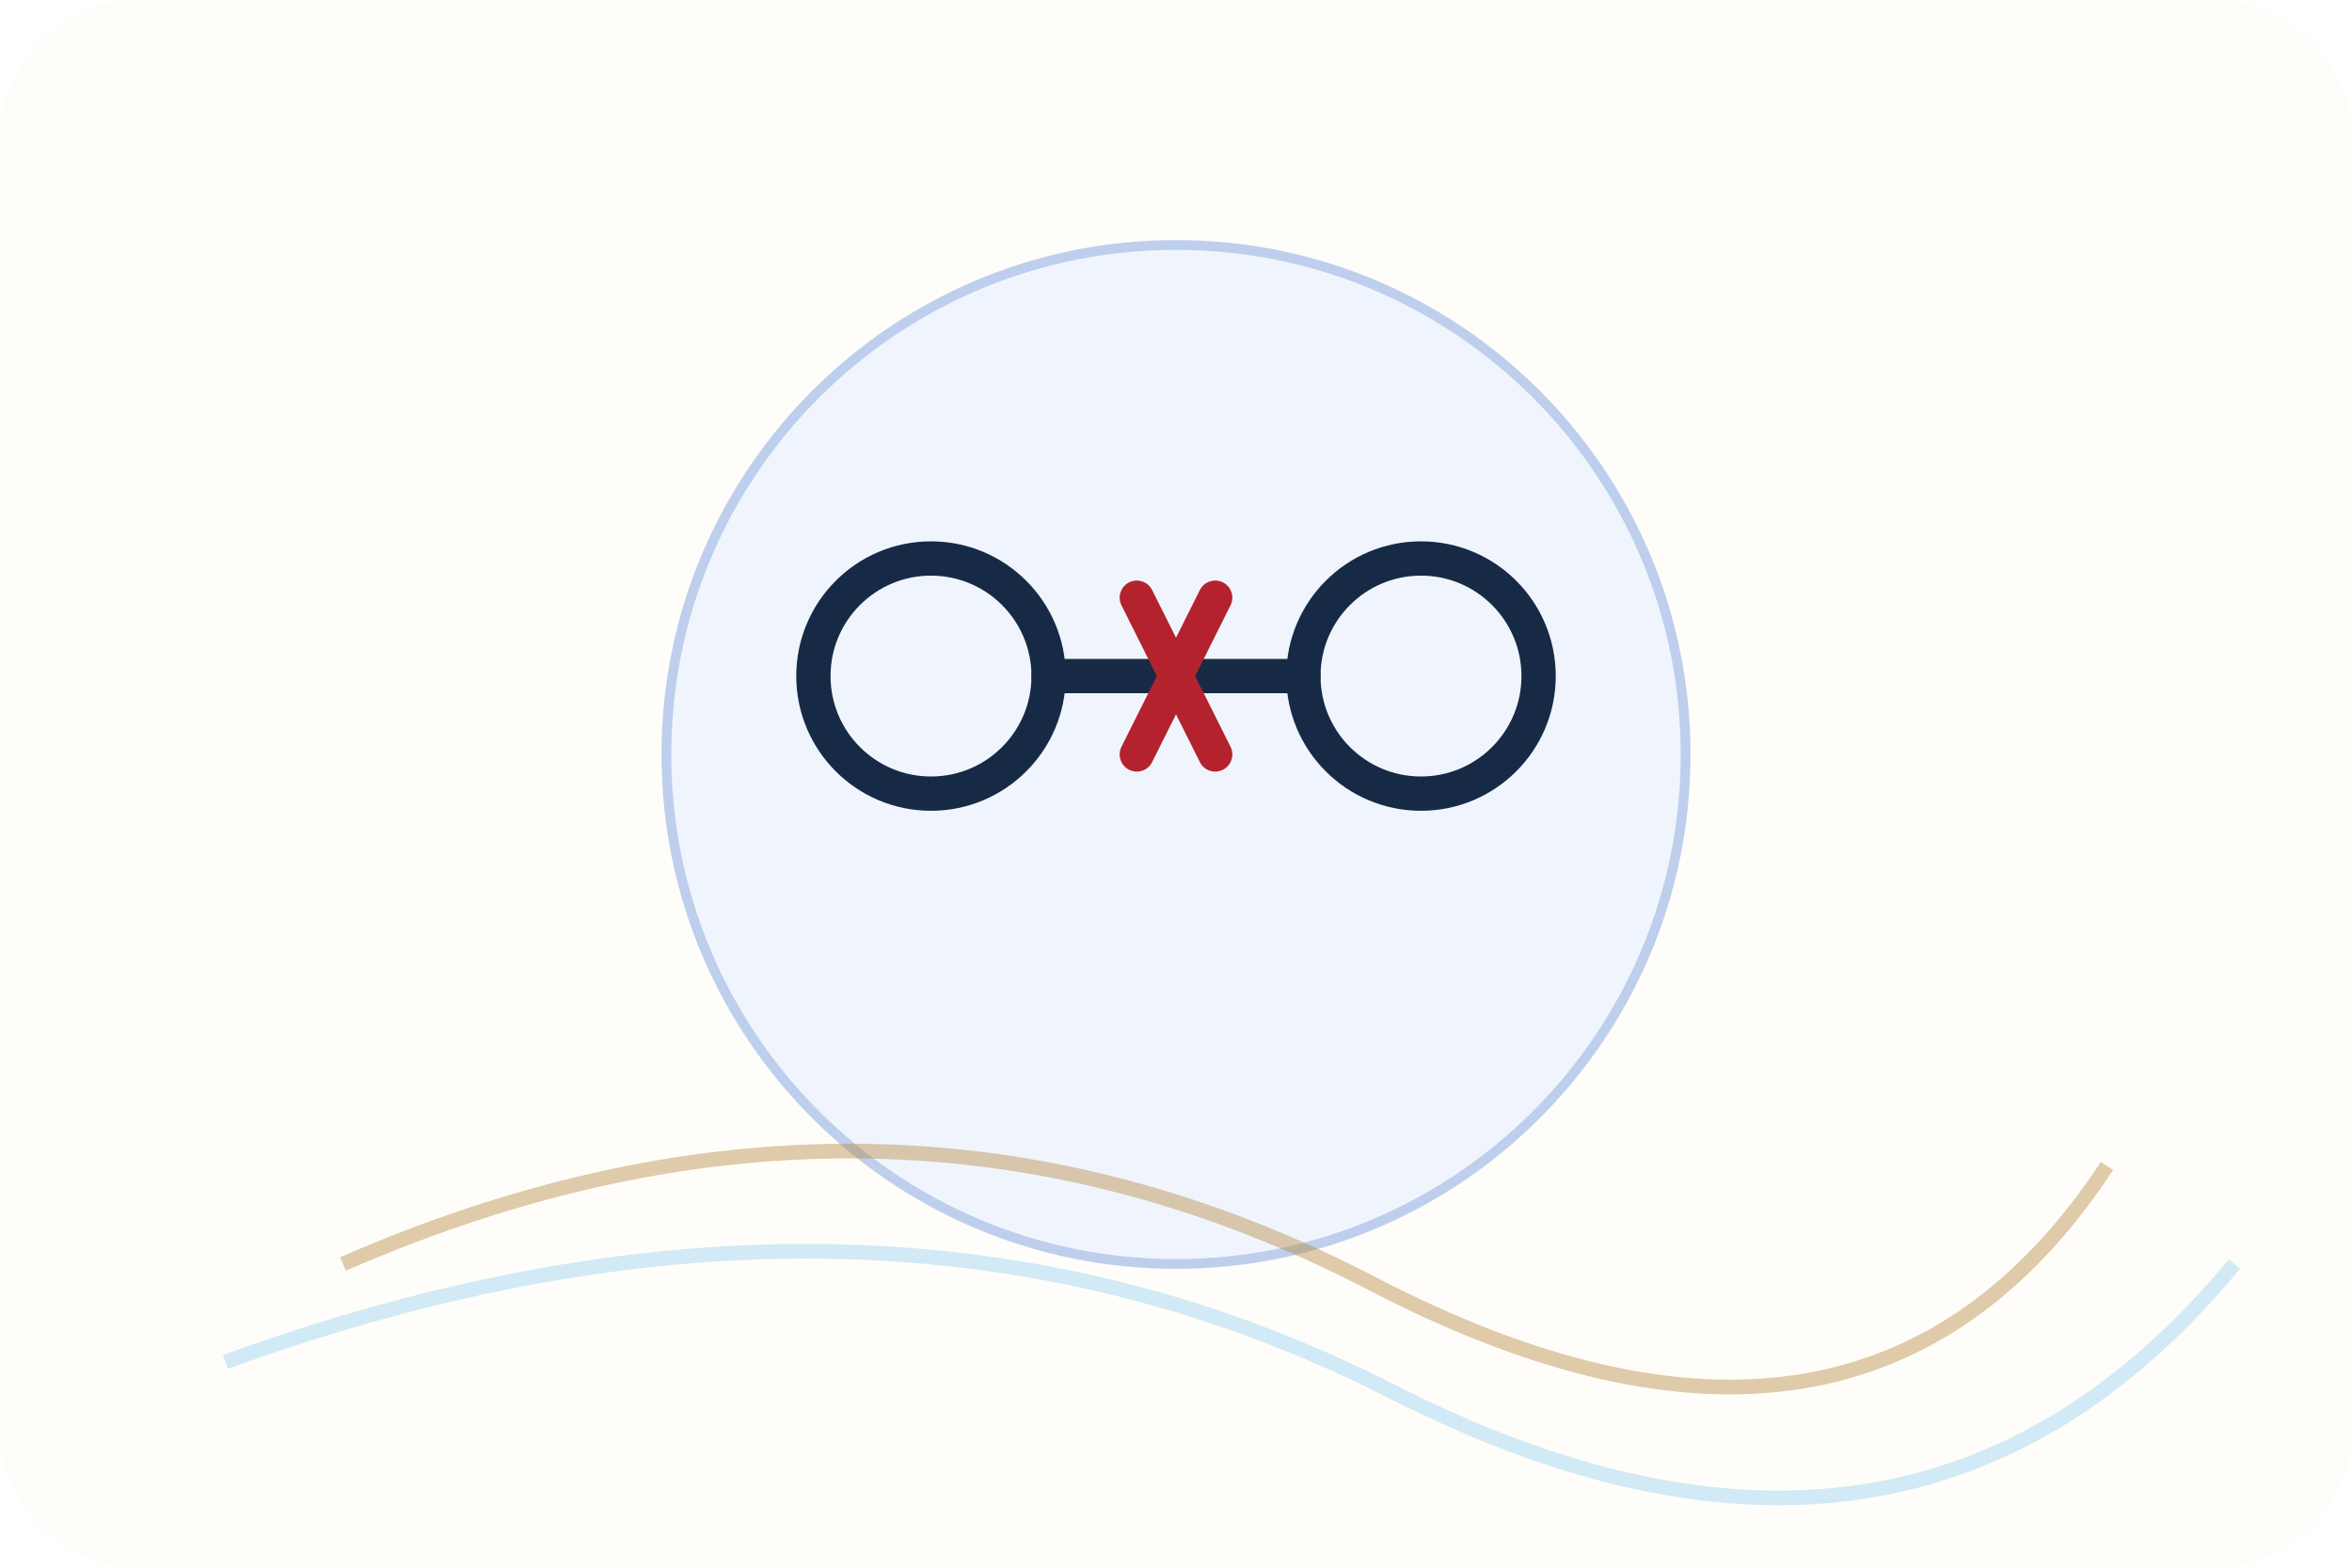
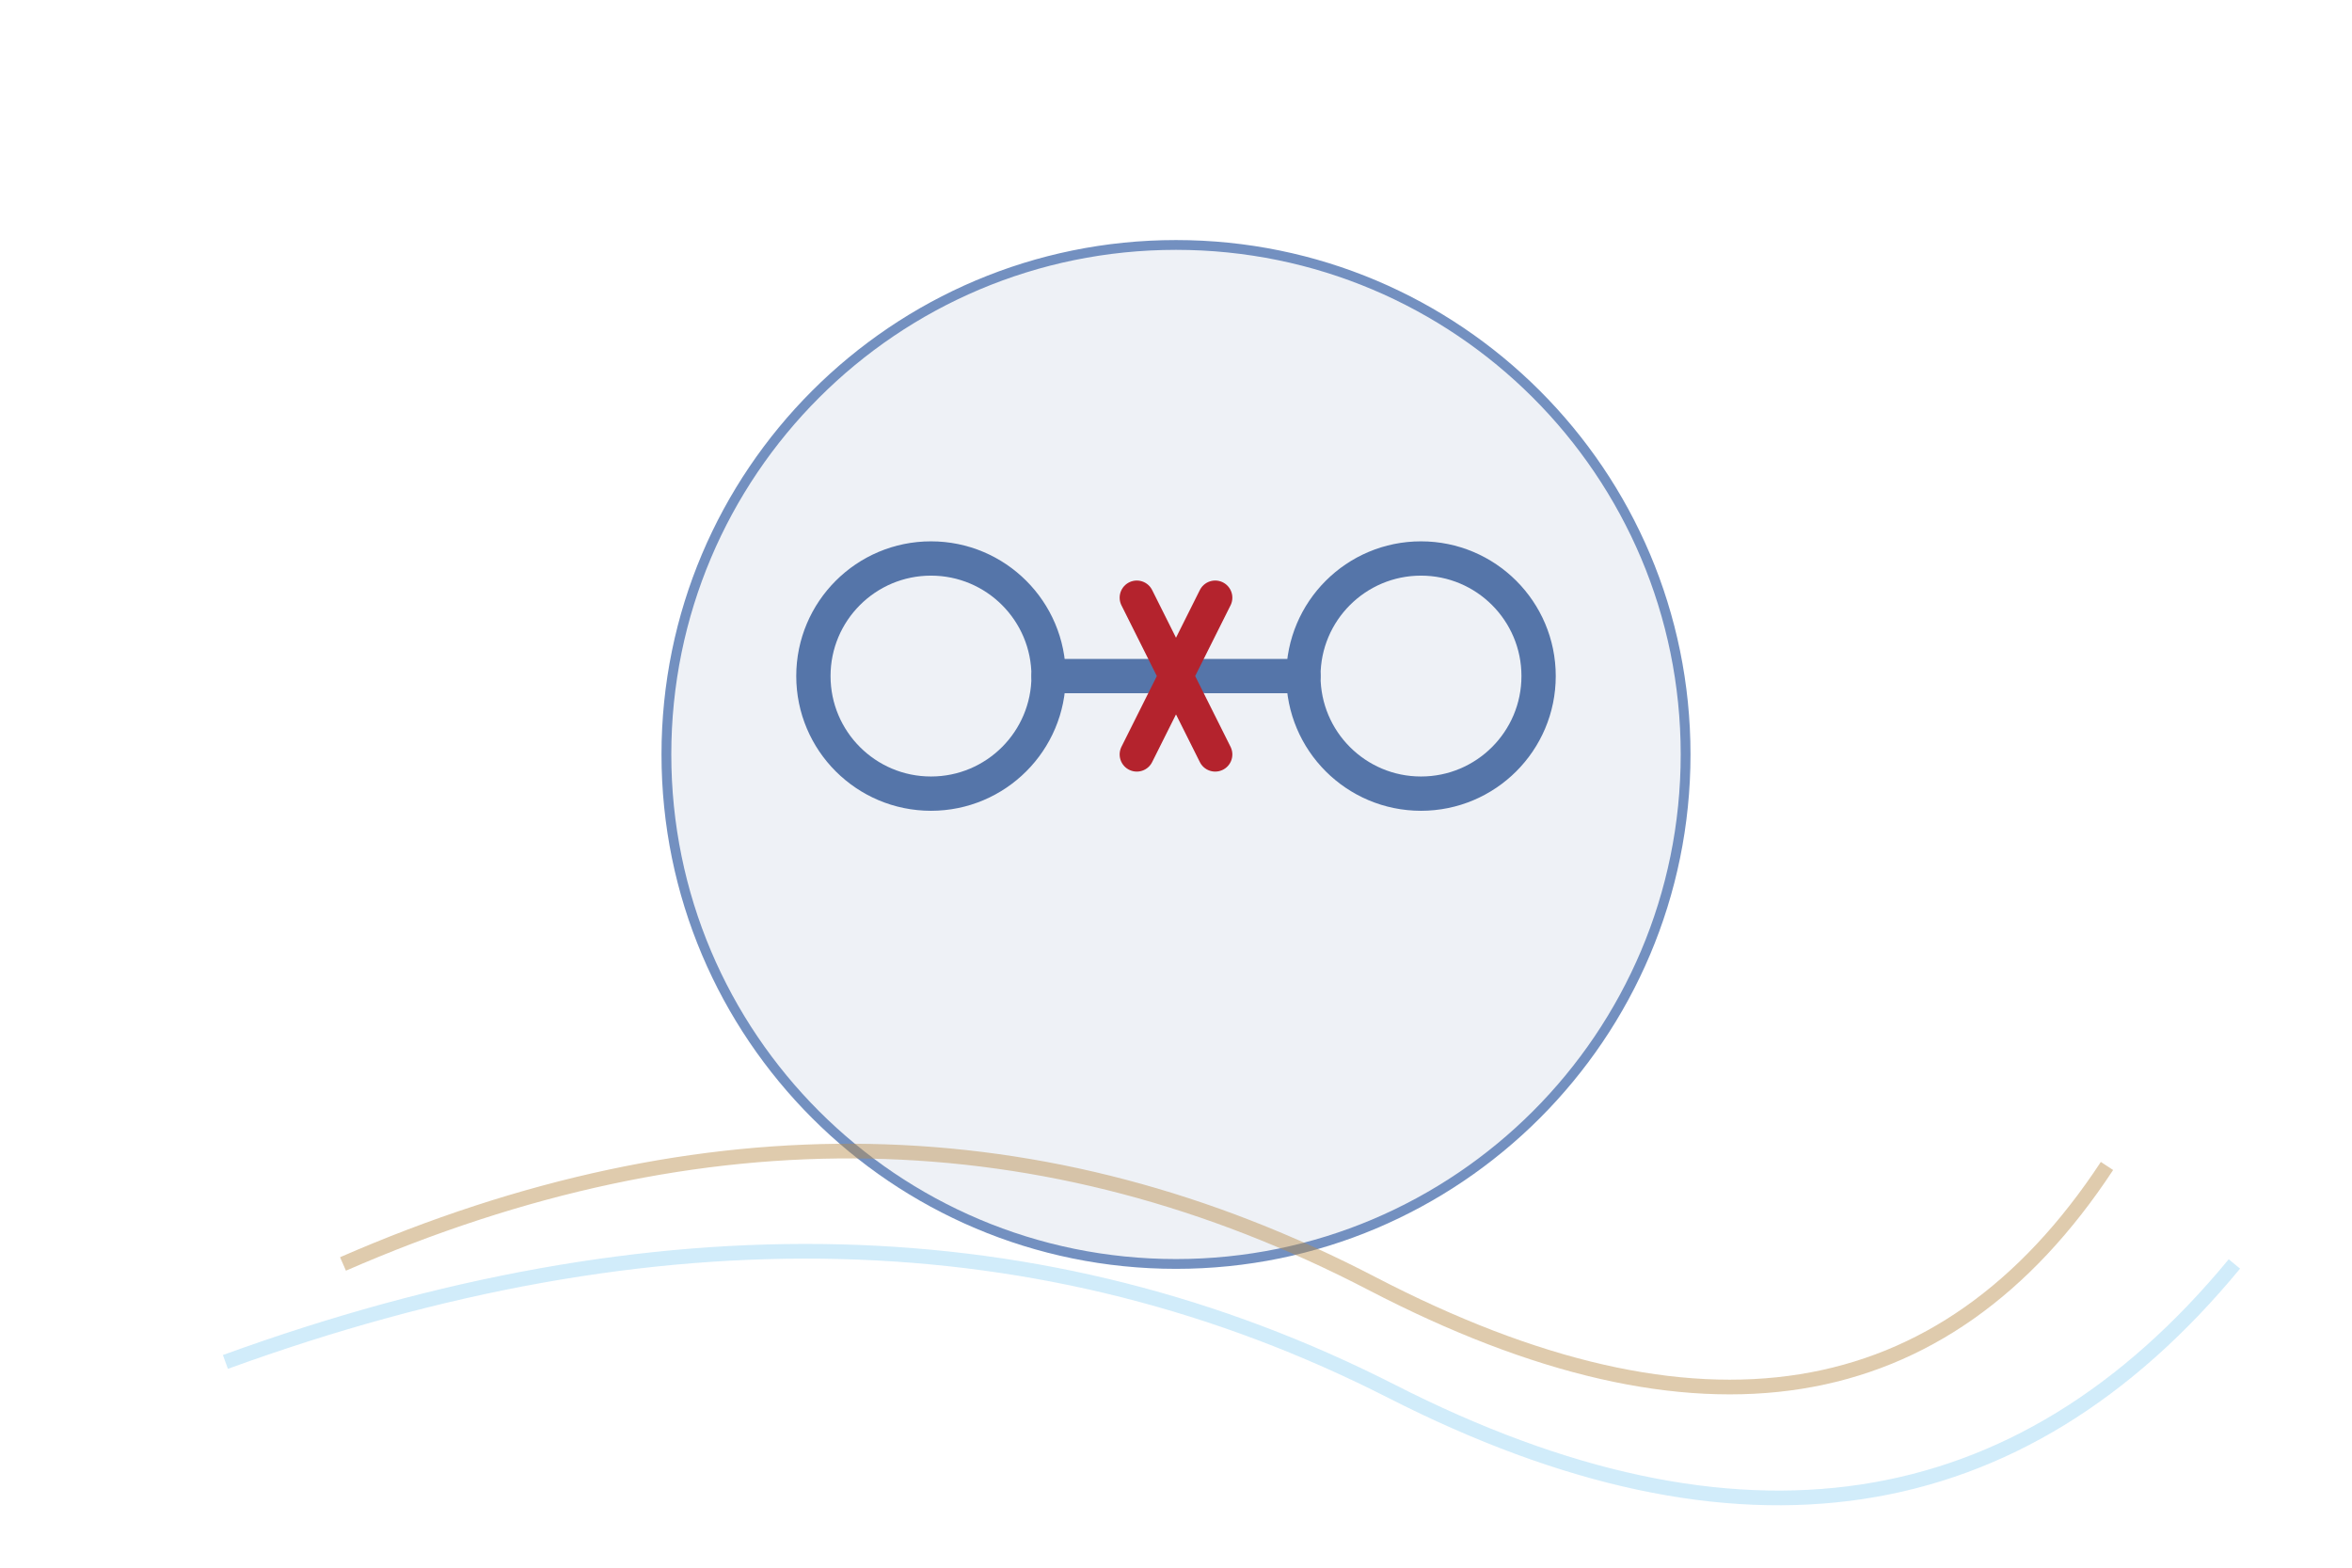
<svg xmlns="http://www.w3.org/2000/svg" viewBox="0 0 480 320" role="img" aria-label="还没有连接或频道">
-   <rect width="480" height="320" rx="28" fill="#fffdf9" />
-   <circle cx="240" cy="154" r="104" fill="#f0f5fd" stroke="#bdcfec" stroke-width="2" />
+   <circle cx="240" cy="154" r="104" fill="#5575a9" fill-opacity=".10" stroke="#7390c0" stroke-width="2" />
  <path d="M70 258Q180 210 280 262T430 238" fill="none" stroke="#b98c4a" stroke-opacity=".45" stroke-width="3" />
  <path d="M46 278Q178 230 284 284T456 258" fill="none" stroke="#3fb1ea" stroke-opacity=".24" stroke-width="3" />
-   <g fill="none" stroke="#172a45" stroke-width="7" stroke-linecap="round" stroke-linejoin="round">
+   <g fill="none" stroke="#5575a9" stroke-width="7" stroke-linecap="round" stroke-linejoin="round">
    <circle cx="190" cy="138" r="24" />
    <circle cx="290" cy="138" r="24" />
    <path d="M214 138h20m12 0h20" />
    <path d="m232 122 16 32m0-32-16 32" stroke="#b4232d" />
  </g>
</svg>
